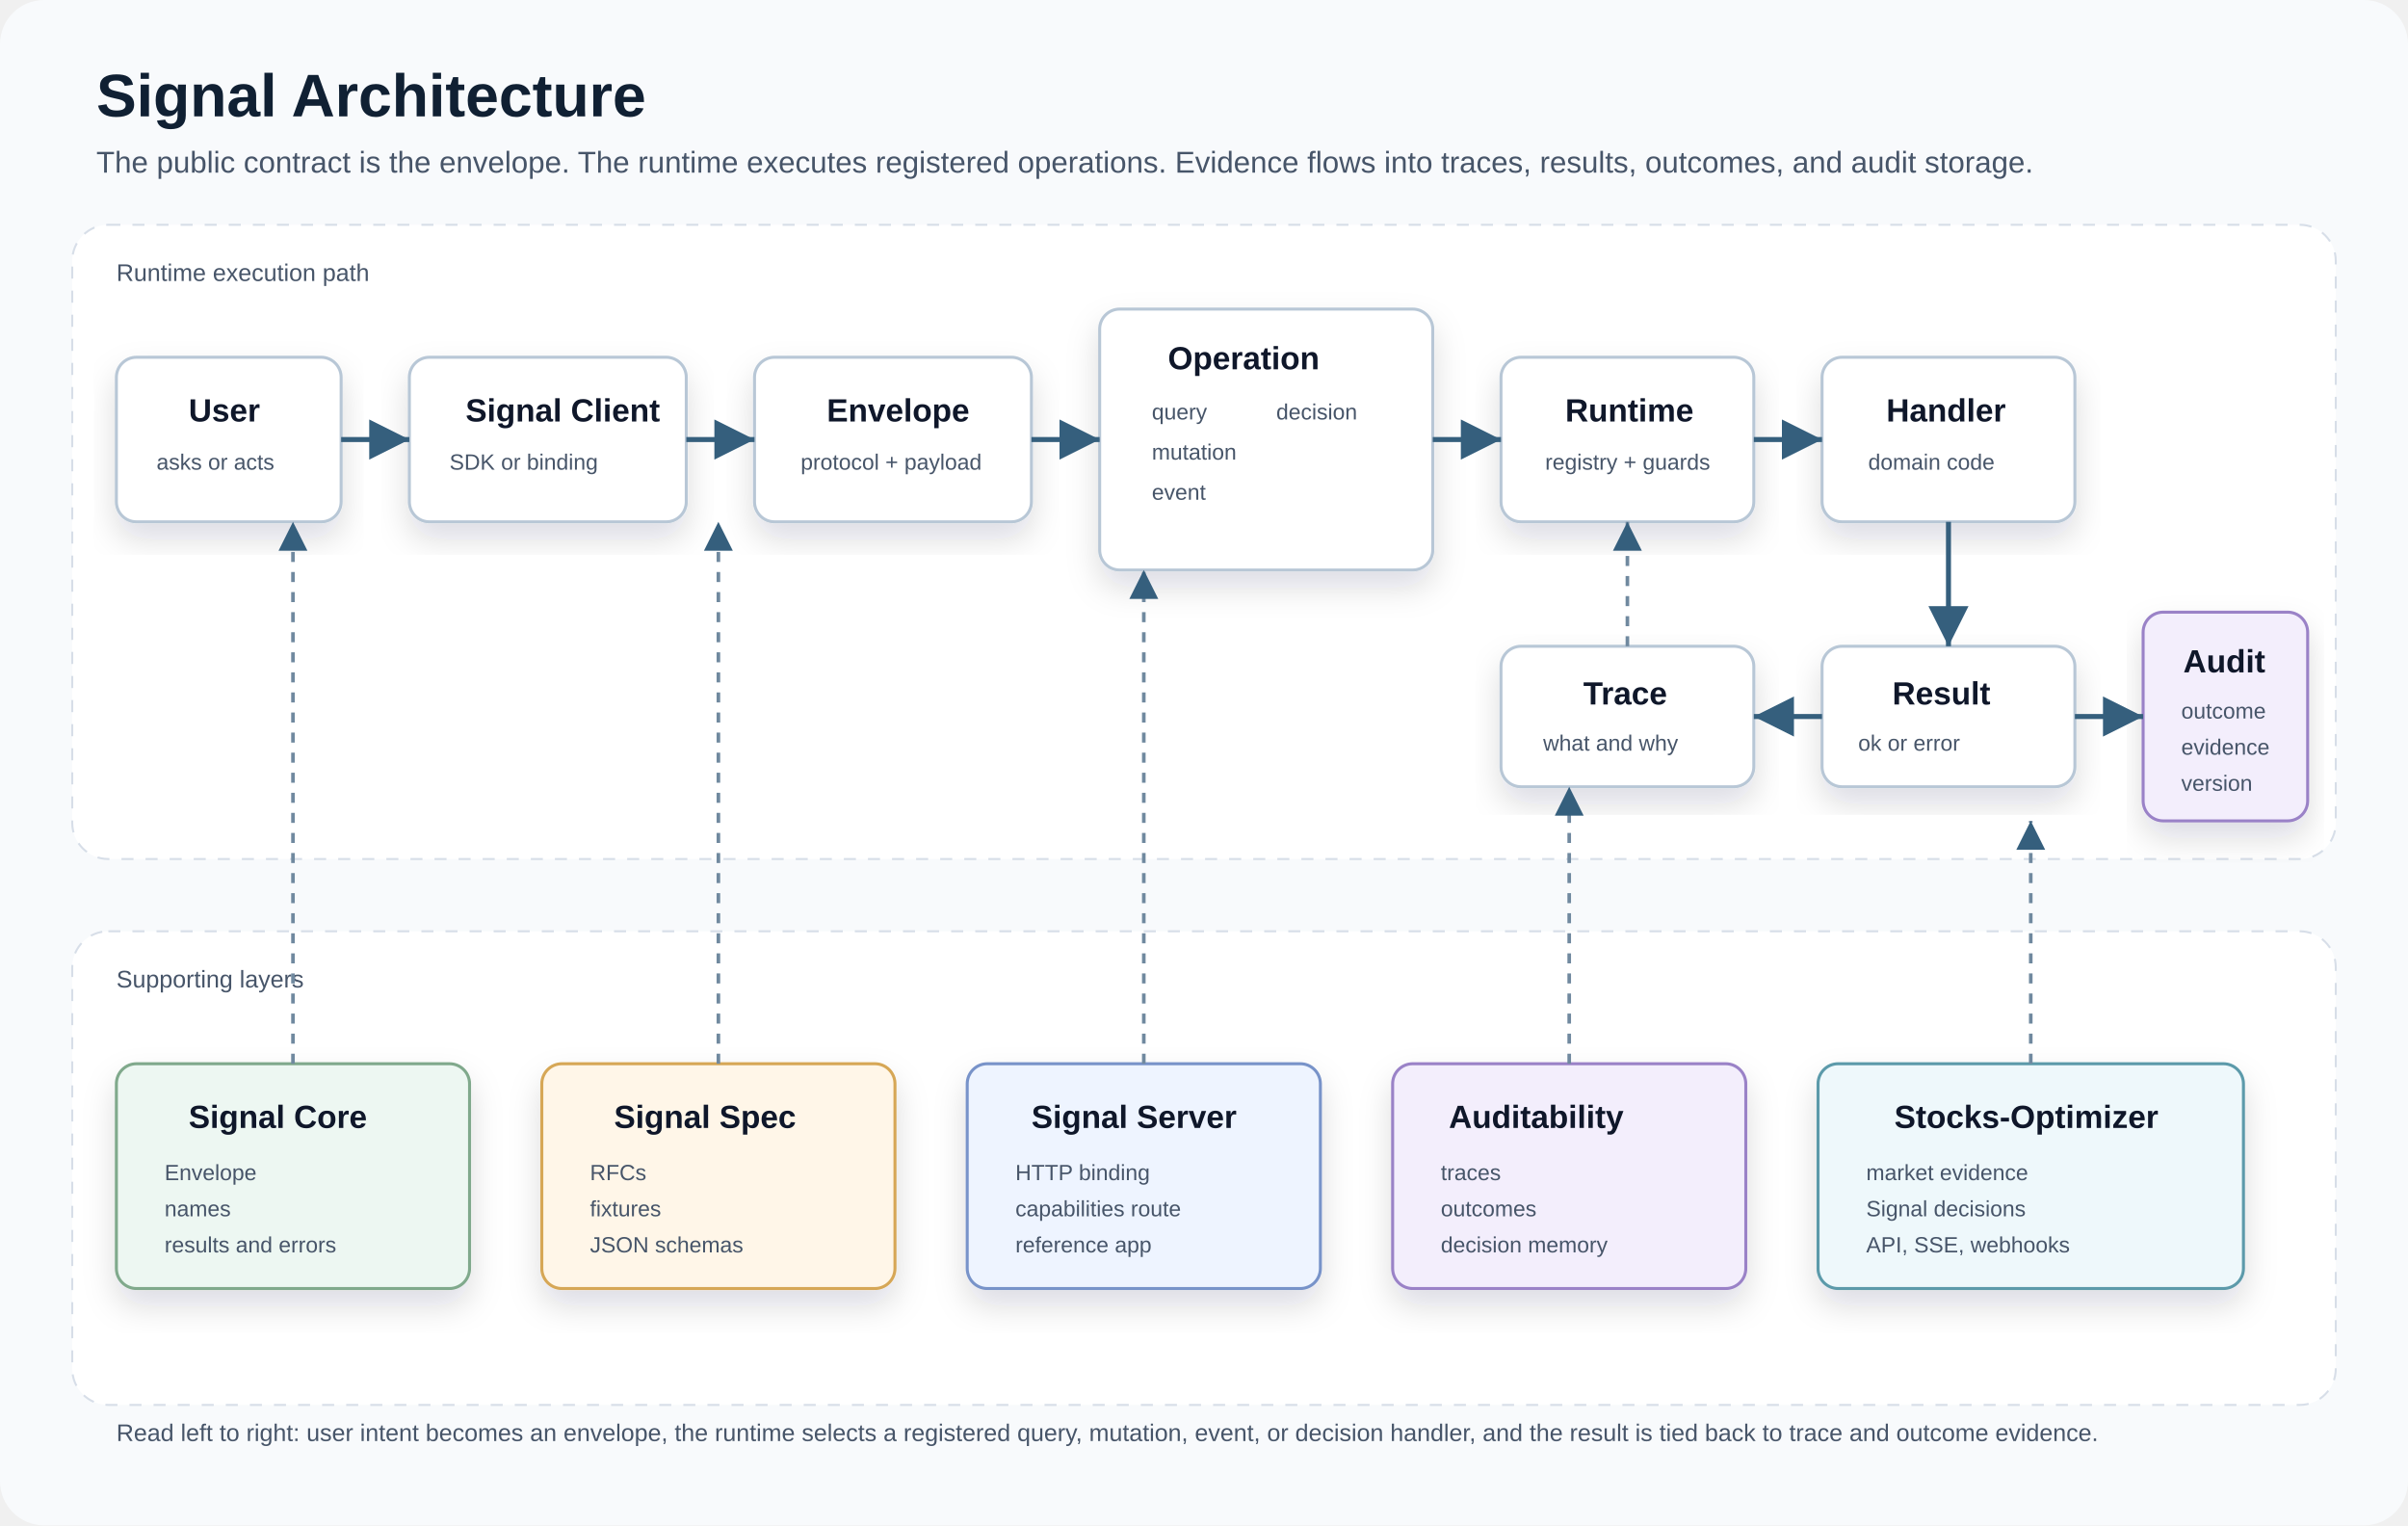
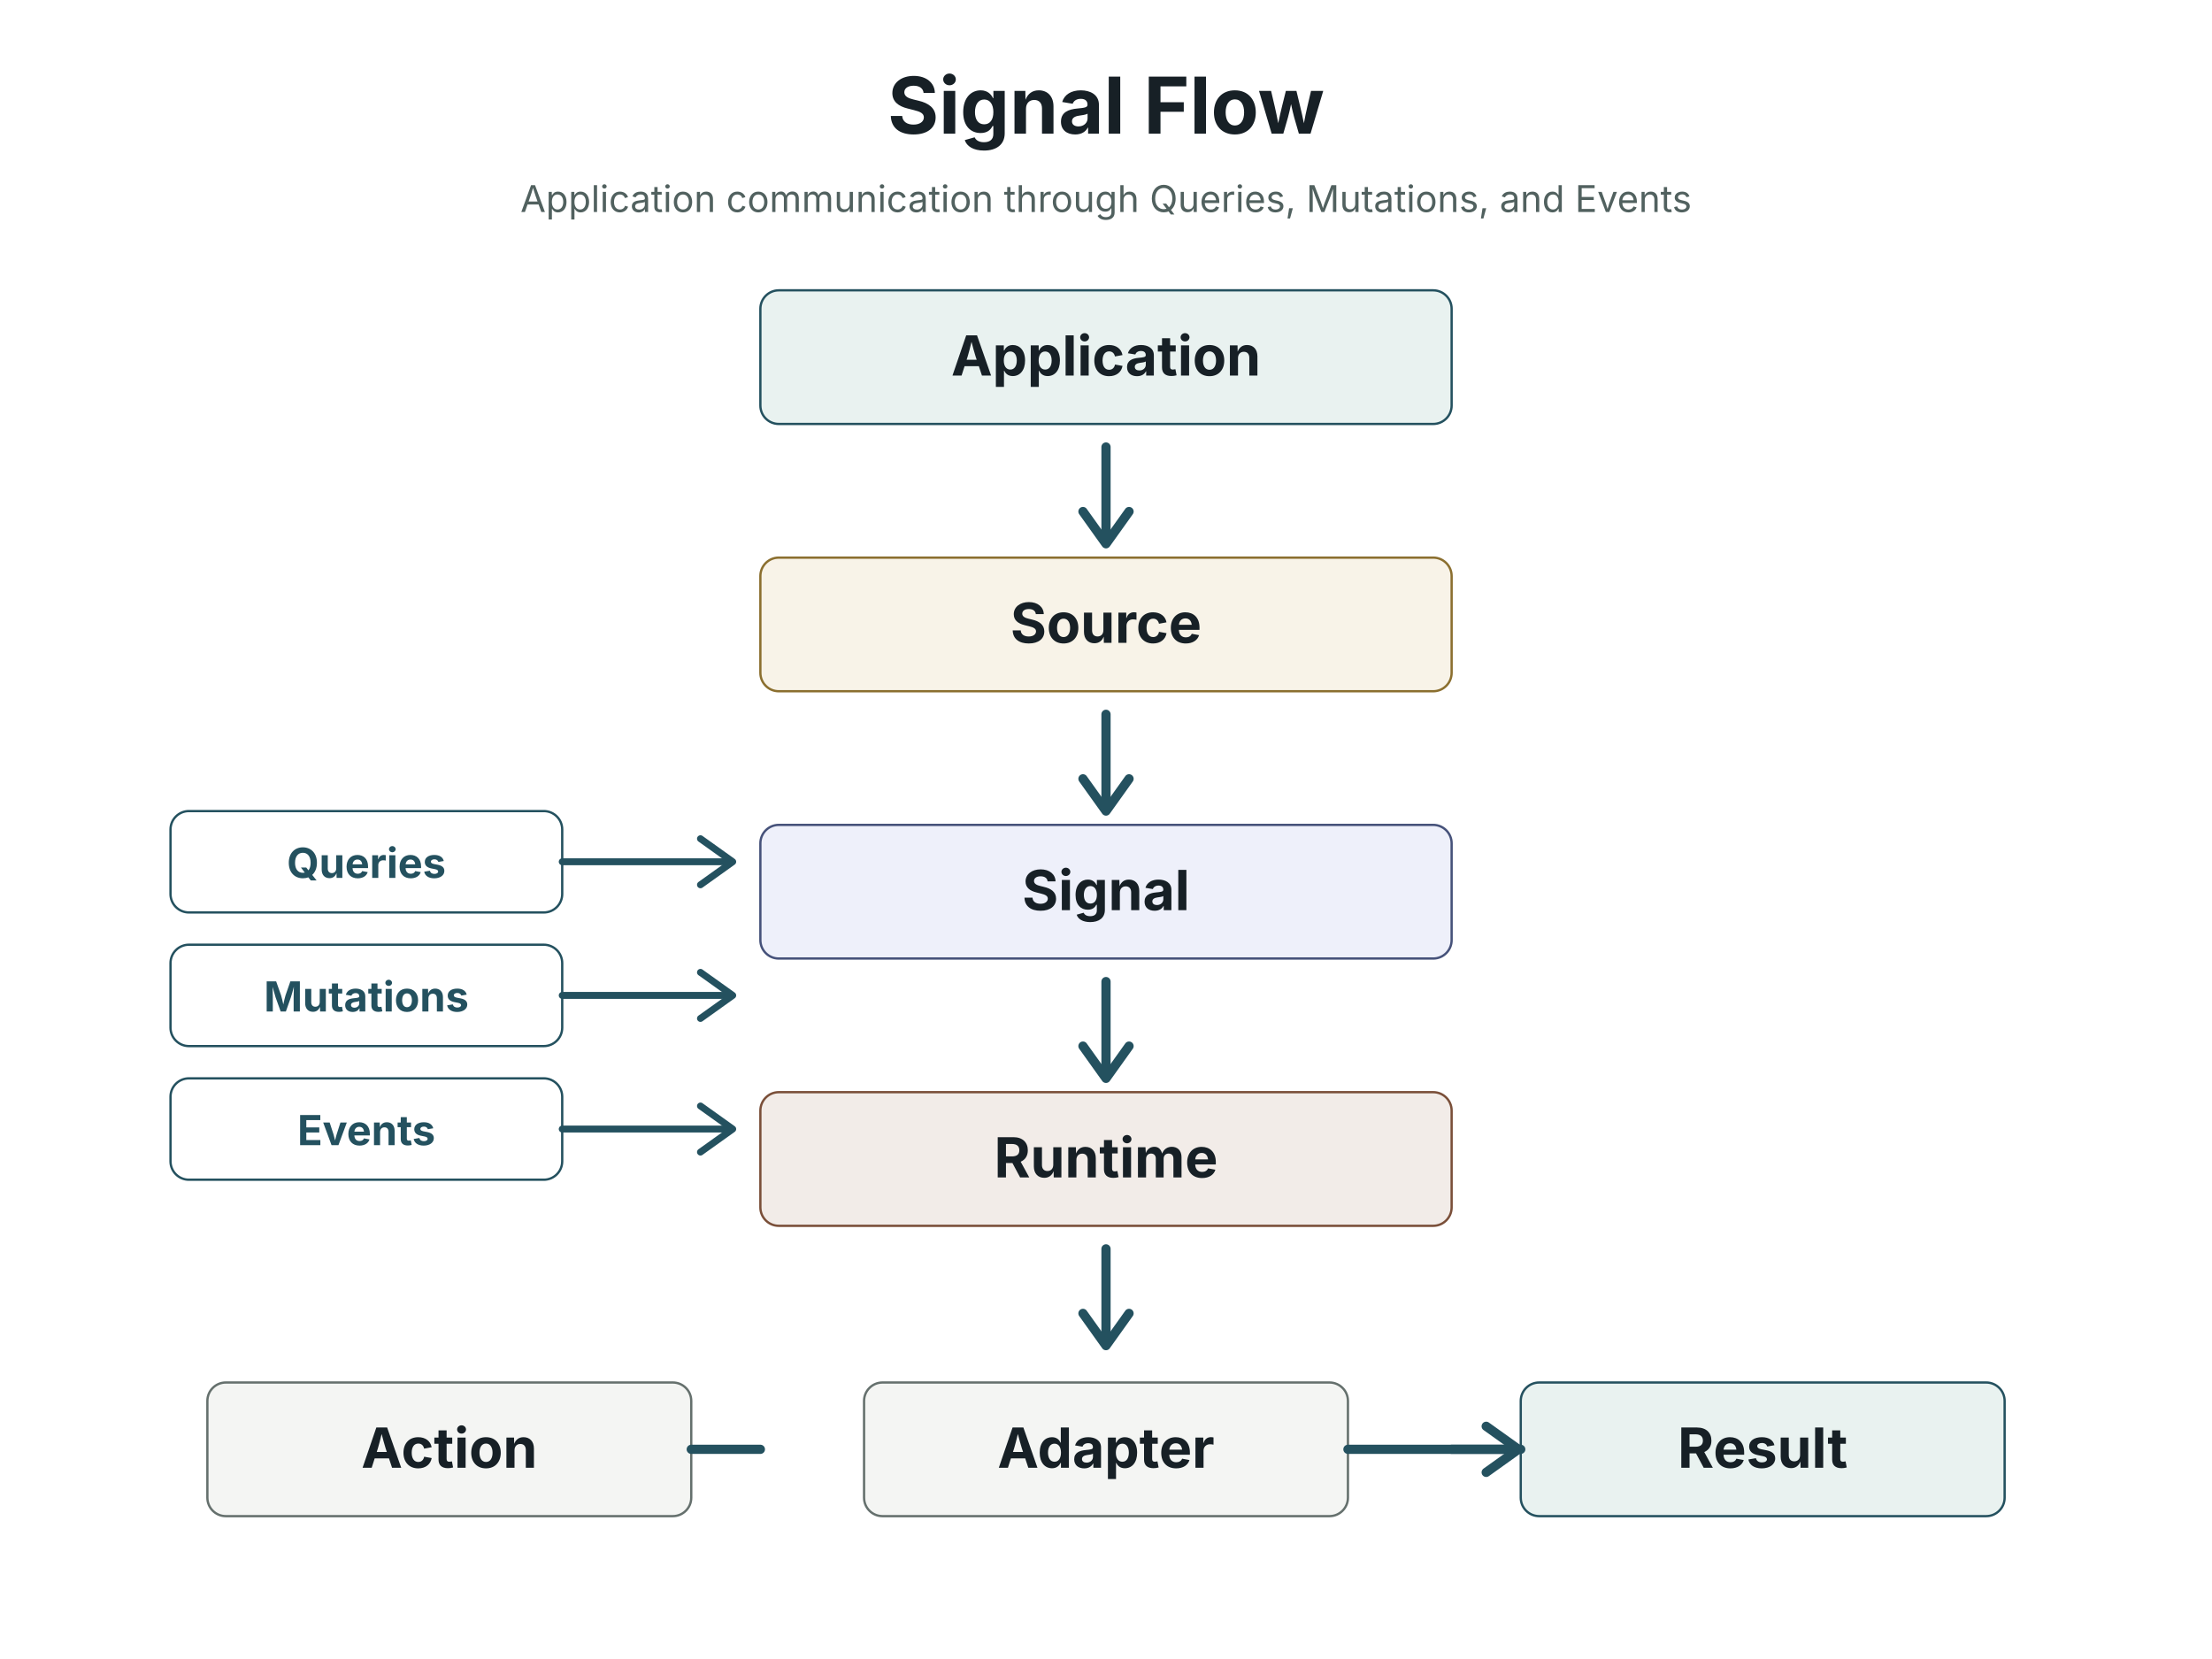
- <svg xmlns="http://www.w3.org/2000/svg" width="1200" height="760" viewBox="0 0 1200 760" role="img" aria-labelledby="title desc">
-   <defs>
-     <marker id="arrow" markerWidth="12" markerHeight="12" refX="10" refY="6" orient="auto" markerUnits="strokeWidth">
-       <path d="M2 2 L10 6 L2 10 Z" fill="#355f7d" />
-     </marker>
-     <filter id="shadow" x="-10%" y="-20%" width="120%" height="140%">
-       <feDropShadow dx="0" dy="8" stdDeviation="8" flood-color="#0d1b2a" flood-opacity="0.14" />
-     </filter>
-     <style>
-       .background { fill: #f8fafc; }
-       .title { fill: #102033; font: 700 30px Arial, sans-serif; }
-       .subtitle { fill: #475569; font: 400 15px Arial, sans-serif; }
-       .label { fill: #0f172a; font: 700 16px Arial, sans-serif; }
-       .small { fill: #475569; font: 400 12px Arial, sans-serif; }
-       .tiny { fill: #475569; font: 400 11px Arial, sans-serif; }
-       .box { stroke-width: 1.5; rx: 10; filter: url(#shadow); }
-       .flow { fill: #ffffff; stroke: #b8c7d6; }
-       .core { fill: #edf7f2; stroke: #80a98c; }
-       .spec { fill: #fff6e8; stroke: #d6a756; }
-       .server { fill: #eef4ff; stroke: #7893c9; }
-       .store { fill: #f3eefc; stroke: #9a82c7; }
-       .stocks { fill: #eef8fb; stroke: #5c9aaa; }
-       .lane { fill: #ffffff; stroke: #d7dee8; stroke-dasharray: 6 6; }
-       .arrow { stroke: #355f7d; stroke-width: 2.5; fill: none; marker-end: url(#arrow); }
-       .soft-arrow { stroke: #70899f; stroke-width: 1.8; fill: none; marker-end: url(#arrow); stroke-dasharray: 5 5; }
-     </style>
-   </defs>
-   <rect class="background" width="1200" height="760" rx="22" />
-   <text class="title" x="48" y="58">Signal Architecture</text>
-   <text class="subtitle" x="48" y="86">The public contract is the envelope. The runtime executes registered operations. Evidence flows into traces, results, outcomes, and audit storage.</text>
-   <rect class="lane" x="36" y="112" width="1128" height="316" rx="18" />
-   <text class="small" x="58" y="140">Runtime execution path</text>
-   <g>
-     <rect class="box flow" x="58" y="178" width="112" height="82" />
-     <text class="label" x="94" y="210">User</text>
-     <text class="tiny" x="78" y="234">asks or acts</text>
+ <svg xmlns="http://www.w3.org/2000/svg" width="960" height="720" viewBox="0 0 960 720" role="img" aria-labelledby="title desc">
+   <rect width="960" height="720" fill="#ffffff" />
+   <g fill="#172026" font-family="Inter, Segoe UI, Arial, sans-serif" text-anchor="middle">
+     <text x="480" y="58" font-size="34" font-weight="700">Signal Flow</text>
+     <text x="480" y="92" font-size="16" fill="#51615f">Application communication through Queries, Mutations, and Events</text>
  </g>
-   <g>
-     <rect class="box flow" x="204" y="178" width="138" height="82" />
-     <text class="label" x="232" y="210">Signal Client</text>
-     <text class="tiny" x="224" y="234">SDK or binding</text>
+   <g font-family="Inter, Segoe UI, Arial, sans-serif" font-size="24" font-weight="700" text-anchor="middle">
+     <rect x="330" y="126" width="300" height="58" rx="8" fill="#e9f2f0" stroke="#24515f" />
+     <text x="480" y="163" fill="#172026">Application</text>
+     <path d="M480 194v38" stroke="#24515f" stroke-width="4" stroke-linecap="round" />
+     <path d="M470 222l10 14 10-14" fill="none" stroke="#24515f" stroke-width="4" stroke-linecap="round" stroke-linejoin="round" />
+     <rect x="330" y="242" width="300" height="58" rx="8" fill="#f8f3e8" stroke="#8b6f2f" />
+     <text x="480" y="279" fill="#172026">Source</text>
+     <path d="M480 310v38" stroke="#24515f" stroke-width="4" stroke-linecap="round" />
+     <path d="M470 338l10 14 10-14" fill="none" stroke="#24515f" stroke-width="4" stroke-linecap="round" stroke-linejoin="round" />
+     <rect x="330" y="358" width="300" height="58" rx="8" fill="#eef0fa" stroke="#46527a" />
+     <text x="480" y="395" fill="#172026">Signal</text>
+     <path d="M480 426v38" stroke="#24515f" stroke-width="4" stroke-linecap="round" />
+     <path d="M470 454l10 14 10-14" fill="none" stroke="#24515f" stroke-width="4" stroke-linecap="round" stroke-linejoin="round" />
+     <rect x="330" y="474" width="300" height="58" rx="8" fill="#f2ece8" stroke="#7a4f39" />
+     <text x="480" y="511" fill="#172026">Runtime</text>
+     <path d="M480 542v38" stroke="#24515f" stroke-width="4" stroke-linecap="round" />
+     <path d="M470 570l10 14 10-14" fill="none" stroke="#24515f" stroke-width="4" stroke-linecap="round" stroke-linejoin="round" />
+     <rect x="90" y="600" width="210" height="58" rx="8" fill="#f4f5f3" stroke="#65706d" />
+     <text x="195" y="637" fill="#172026">Action</text>
+     <rect x="375" y="600" width="210" height="58" rx="8" fill="#f4f5f3" stroke="#65706d" />
+     <text x="480" y="637" fill="#172026">Adapter</text>
+     <rect x="660" y="600" width="210" height="58" rx="8" fill="#e9f2f0" stroke="#24515f" />
+     <text x="765" y="637" fill="#172026">Result</text>
+     <path d="M330 629h-30" stroke="#24515f" stroke-width="4" stroke-linecap="round" />
+     <path d="M630 629h30" stroke="#24515f" stroke-width="4" stroke-linecap="round" />
+     <path d="M585 629h68" stroke="#24515f" stroke-width="4" stroke-linecap="round" />
+     <path d="M645 619l14 10-14 10" fill="none" stroke="#24515f" stroke-width="4" stroke-linecap="round" stroke-linejoin="round" />
  </g>
-   <g>
-     <rect class="box flow" x="376" y="178" width="138" height="82" />
-     <text class="label" x="412" y="210">Envelope</text>
-     <text class="tiny" x="399" y="234">protocol + payload</text>
+   <g font-family="Inter, Segoe UI, Arial, sans-serif" text-anchor="middle">
+     <rect x="74" y="352" width="170" height="44" rx="8" fill="#ffffff" stroke="#24515f" />
+     <text x="159" y="381" font-size="18" font-weight="700" fill="#24515f">Queries</text>
+     <rect x="74" y="410" width="170" height="44" rx="8" fill="#ffffff" stroke="#24515f" />
+     <text x="159" y="439" font-size="18" font-weight="700" fill="#24515f">Mutations</text>
+     <rect x="74" y="468" width="170" height="44" rx="8" fill="#ffffff" stroke="#24515f" />
+     <text x="159" y="497" font-size="18" font-weight="700" fill="#24515f">Events</text>
+     <path d="M244 374h72" stroke="#24515f" stroke-width="3" stroke-linecap="round" />
+     <path d="M244 432h72" stroke="#24515f" stroke-width="3" stroke-linecap="round" />
+     <path d="M244 490h72" stroke="#24515f" stroke-width="3" stroke-linecap="round" />
+     <path d="M304 364l14 10-14 10" fill="none" stroke="#24515f" stroke-width="3" stroke-linecap="round" stroke-linejoin="round" />
+     <path d="M304 422l14 10-14 10" fill="none" stroke="#24515f" stroke-width="3" stroke-linecap="round" stroke-linejoin="round" />
+     <path d="M304 480l14 10-14 10" fill="none" stroke="#24515f" stroke-width="3" stroke-linecap="round" stroke-linejoin="round" />
  </g>
-   <g>
-     <rect class="box flow" x="548" y="154" width="166" height="130" />
-     <text class="label" x="582" y="184">Operation</text>
-     <text class="tiny" x="574" y="209">query</text>
-     <text class="tiny" x="574" y="229">mutation</text>
-     <text class="tiny" x="574" y="249">event</text>
-     <text class="tiny" x="636" y="209">decision</text>
-   </g>
-   <g>
-     <rect class="box flow" x="748" y="178" width="126" height="82" />
-     <text class="label" x="780" y="210">Runtime</text>
-     <text class="tiny" x="770" y="234">registry + guards</text>
-   </g>
-   <g>
-     <rect class="box flow" x="908" y="178" width="126" height="82" />
-     <text class="label" x="940" y="210">Handler</text>
-     <text class="tiny" x="931" y="234">domain code</text>
-   </g>
-   <g>
-     <rect class="box flow" x="748" y="322" width="126" height="70" />
-     <text class="label" x="789" y="351">Trace</text>
-     <text class="tiny" x="769" y="374">what and why</text>
-   </g>
-   <g>
-     <rect class="box flow" x="908" y="322" width="126" height="70" />
-     <text class="label" x="943" y="351">Result</text>
-     <text class="tiny" x="926" y="374">ok or error</text>
-   </g>
-   <g>
-     <rect class="box store" x="1068" y="305" width="82" height="104" />
-     <text class="label" x="1088" y="335">Audit</text>
-     <text class="tiny" x="1087" y="358">outcome</text>
-     <text class="tiny" x="1087" y="376">evidence</text>
-     <text class="tiny" x="1087" y="394">version</text>
-   </g>
-   <path class="arrow" d="M170 219 H204" />
-   <path class="arrow" d="M342 219 H376" />
-   <path class="arrow" d="M514 219 H548" />
-   <path class="arrow" d="M714 219 H748" />
-   <path class="arrow" d="M874 219 H908" />
-   <path class="arrow" d="M971 260 V322" />
-   <path class="arrow" d="M908 357 H874" />
-   <path class="arrow" d="M1034 357 H1068" />
-   <path class="soft-arrow" d="M811 322 V260" />
-   <rect class="lane" x="36" y="464" width="1128" height="236" rx="18" />
-   <text class="small" x="58" y="492">Supporting layers</text>
-   <g>
-     <rect class="box core" x="58" y="530" width="176" height="112" />
-     <text class="label" x="94" y="562">Signal Core</text>
-     <text class="tiny" x="82" y="588">Envelope</text>
-     <text class="tiny" x="82" y="606">names</text>
-     <text class="tiny" x="82" y="624">results and errors</text>
-   </g>
-   <g>
-     <rect class="box spec" x="270" y="530" width="176" height="112" />
-     <text class="label" x="306" y="562">Signal Spec</text>
-     <text class="tiny" x="294" y="588">RFCs</text>
-     <text class="tiny" x="294" y="606">fixtures</text>
-     <text class="tiny" x="294" y="624">JSON schemas</text>
-   </g>
-   <g>
-     <rect class="box server" x="482" y="530" width="176" height="112" />
-     <text class="label" x="514" y="562">Signal Server</text>
-     <text class="tiny" x="506" y="588">HTTP binding</text>
-     <text class="tiny" x="506" y="606">capabilities route</text>
-     <text class="tiny" x="506" y="624">reference app</text>
-   </g>
-   <g>
-     <rect class="box store" x="694" y="530" width="176" height="112" />
-     <text class="label" x="722" y="562">Auditability</text>
-     <text class="tiny" x="718" y="588">traces</text>
-     <text class="tiny" x="718" y="606">outcomes</text>
-     <text class="tiny" x="718" y="624">decision memory</text>
-   </g>
-   <g>
-     <rect class="box stocks" x="906" y="530" width="212" height="112" />
-     <text class="label" x="944" y="562">Stocks-Optimizer</text>
-     <text class="tiny" x="930" y="588">market evidence</text>
-     <text class="tiny" x="930" y="606">Signal decisions</text>
-     <text class="tiny" x="930" y="624">API, SSE, webhooks</text>
-   </g>
-   <path class="soft-arrow" d="M146 530 V260" />
-   <path class="soft-arrow" d="M358 530 V260" />
-   <path class="soft-arrow" d="M570 530 V284" />
-   <path class="soft-arrow" d="M782 530 V392" />
-   <path class="soft-arrow" d="M1012 530 V409" />
-   <text class="small" x="58" y="718">Read left to right: user intent becomes an envelope, the runtime selects a registered query, mutation, event, or decision handler, and the result is tied back to trace and outcome evidence.</text>
</svg>
